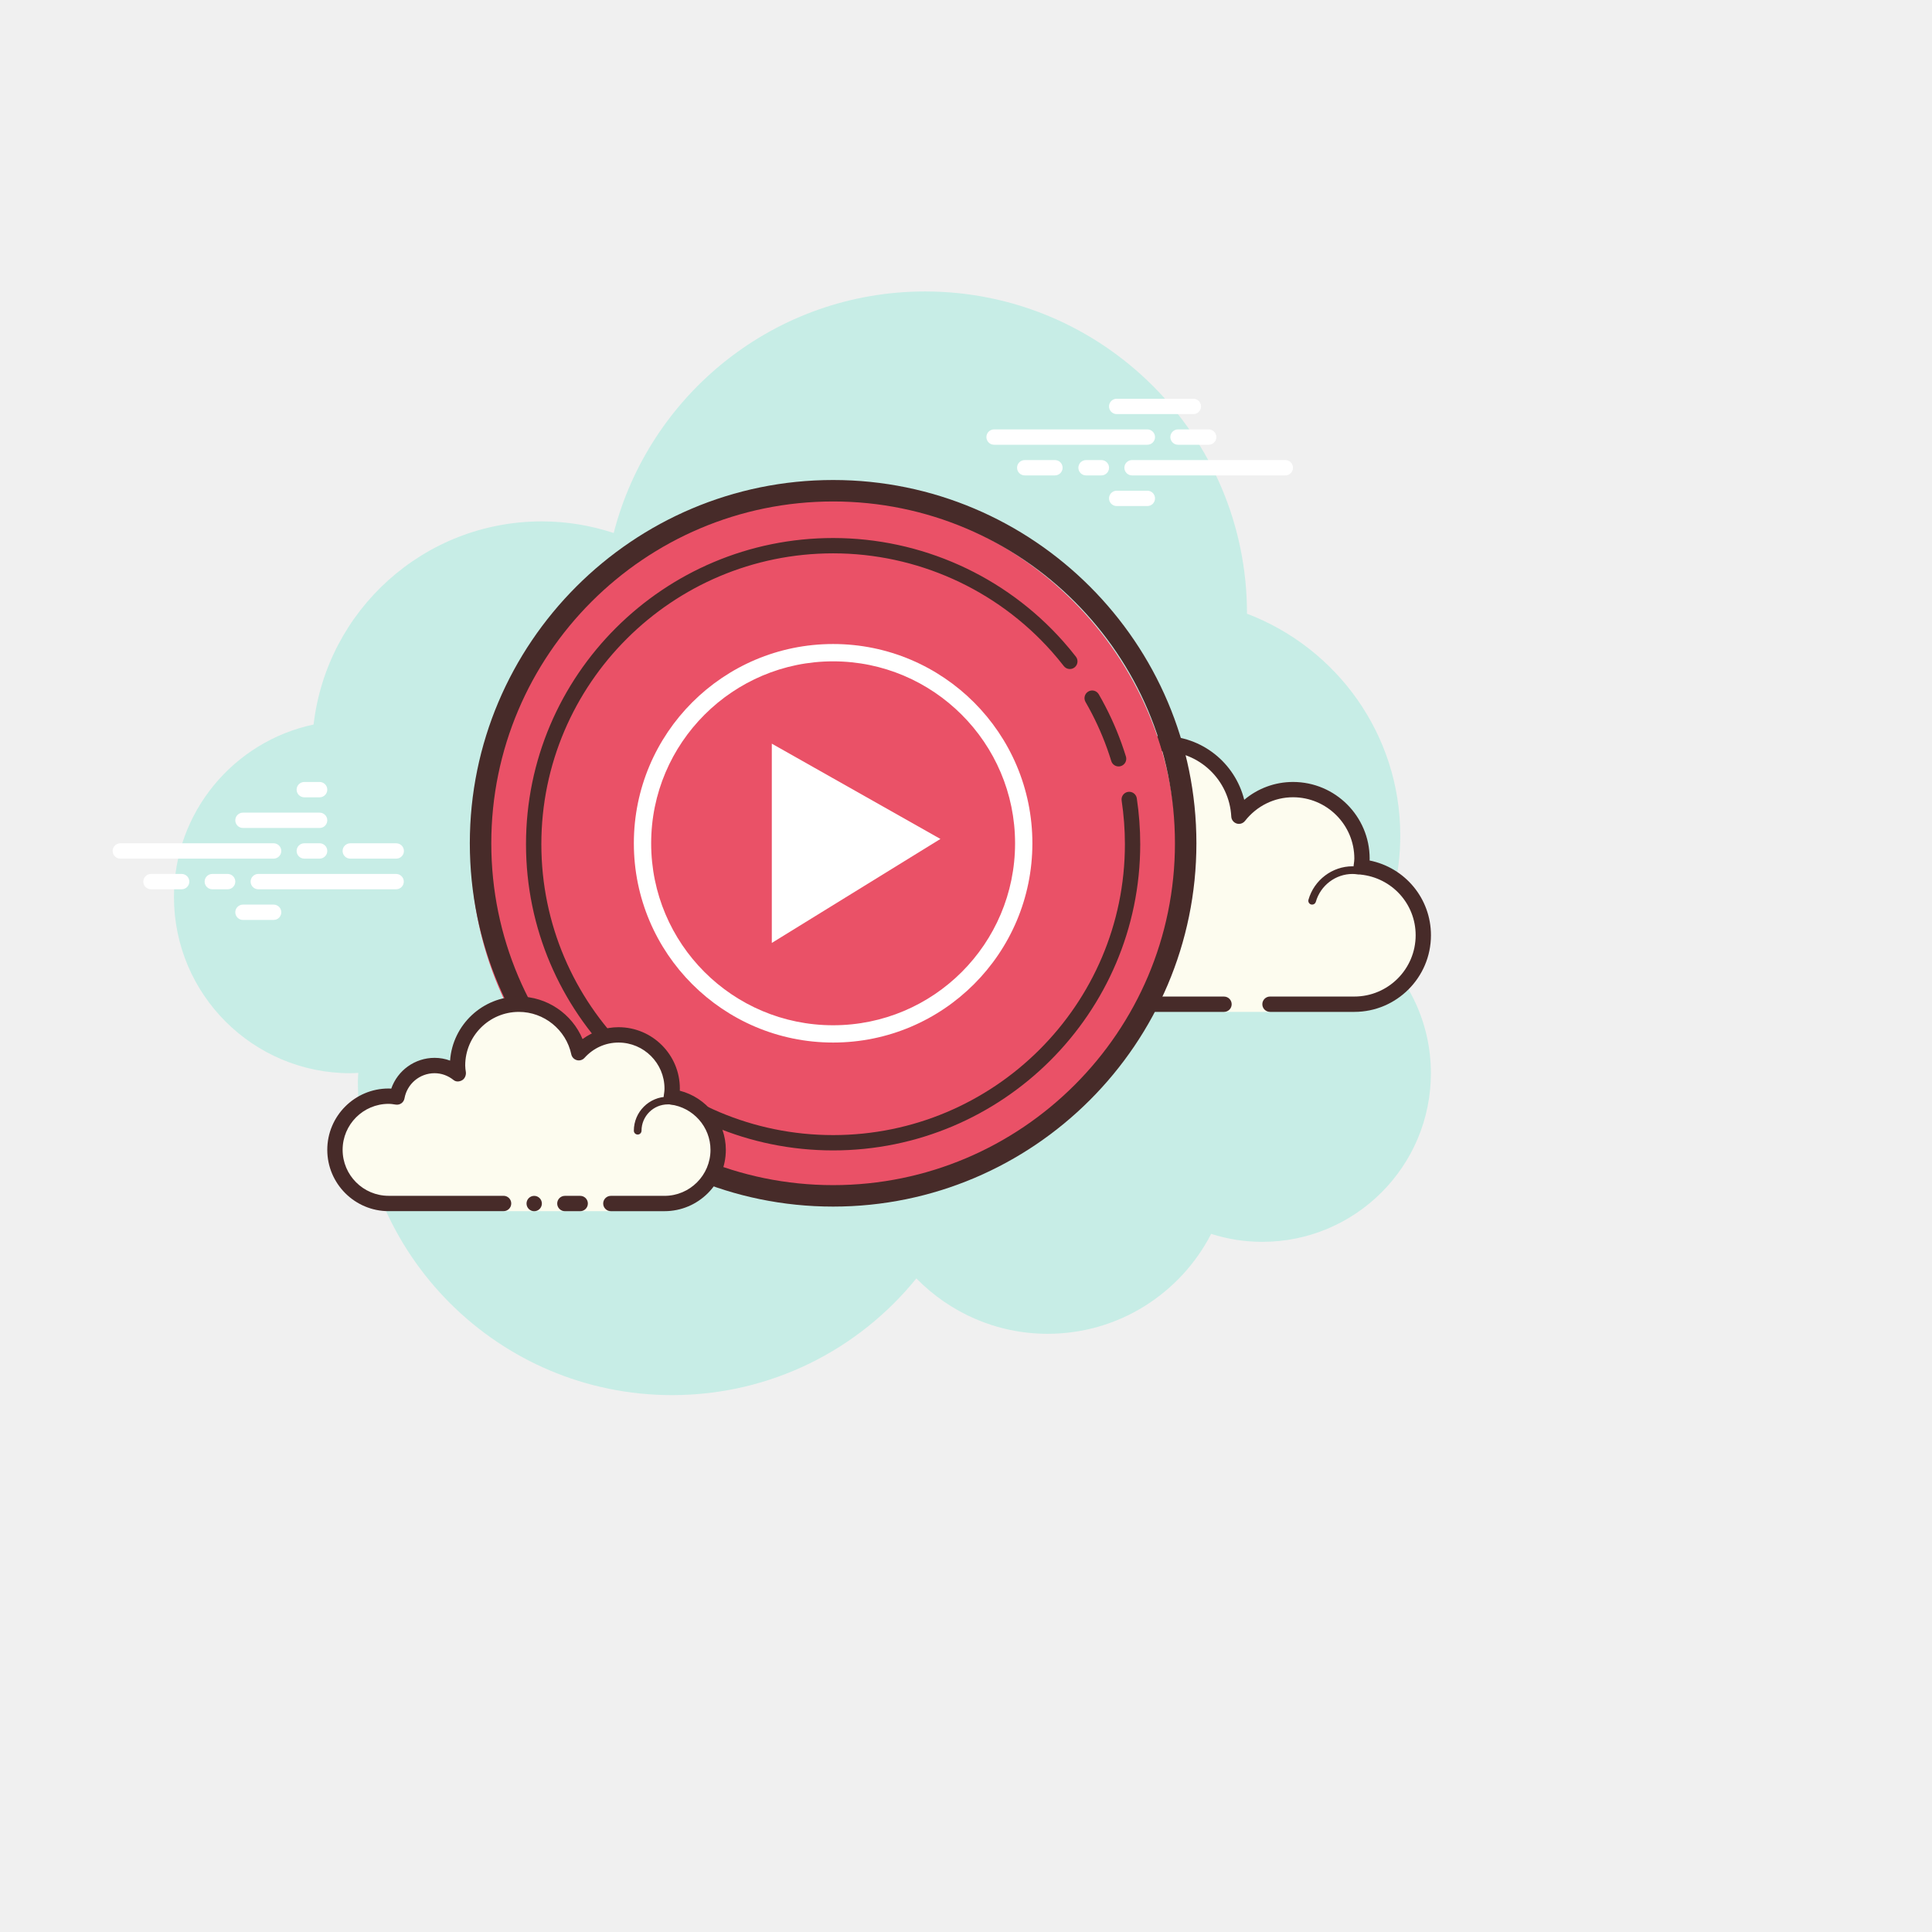
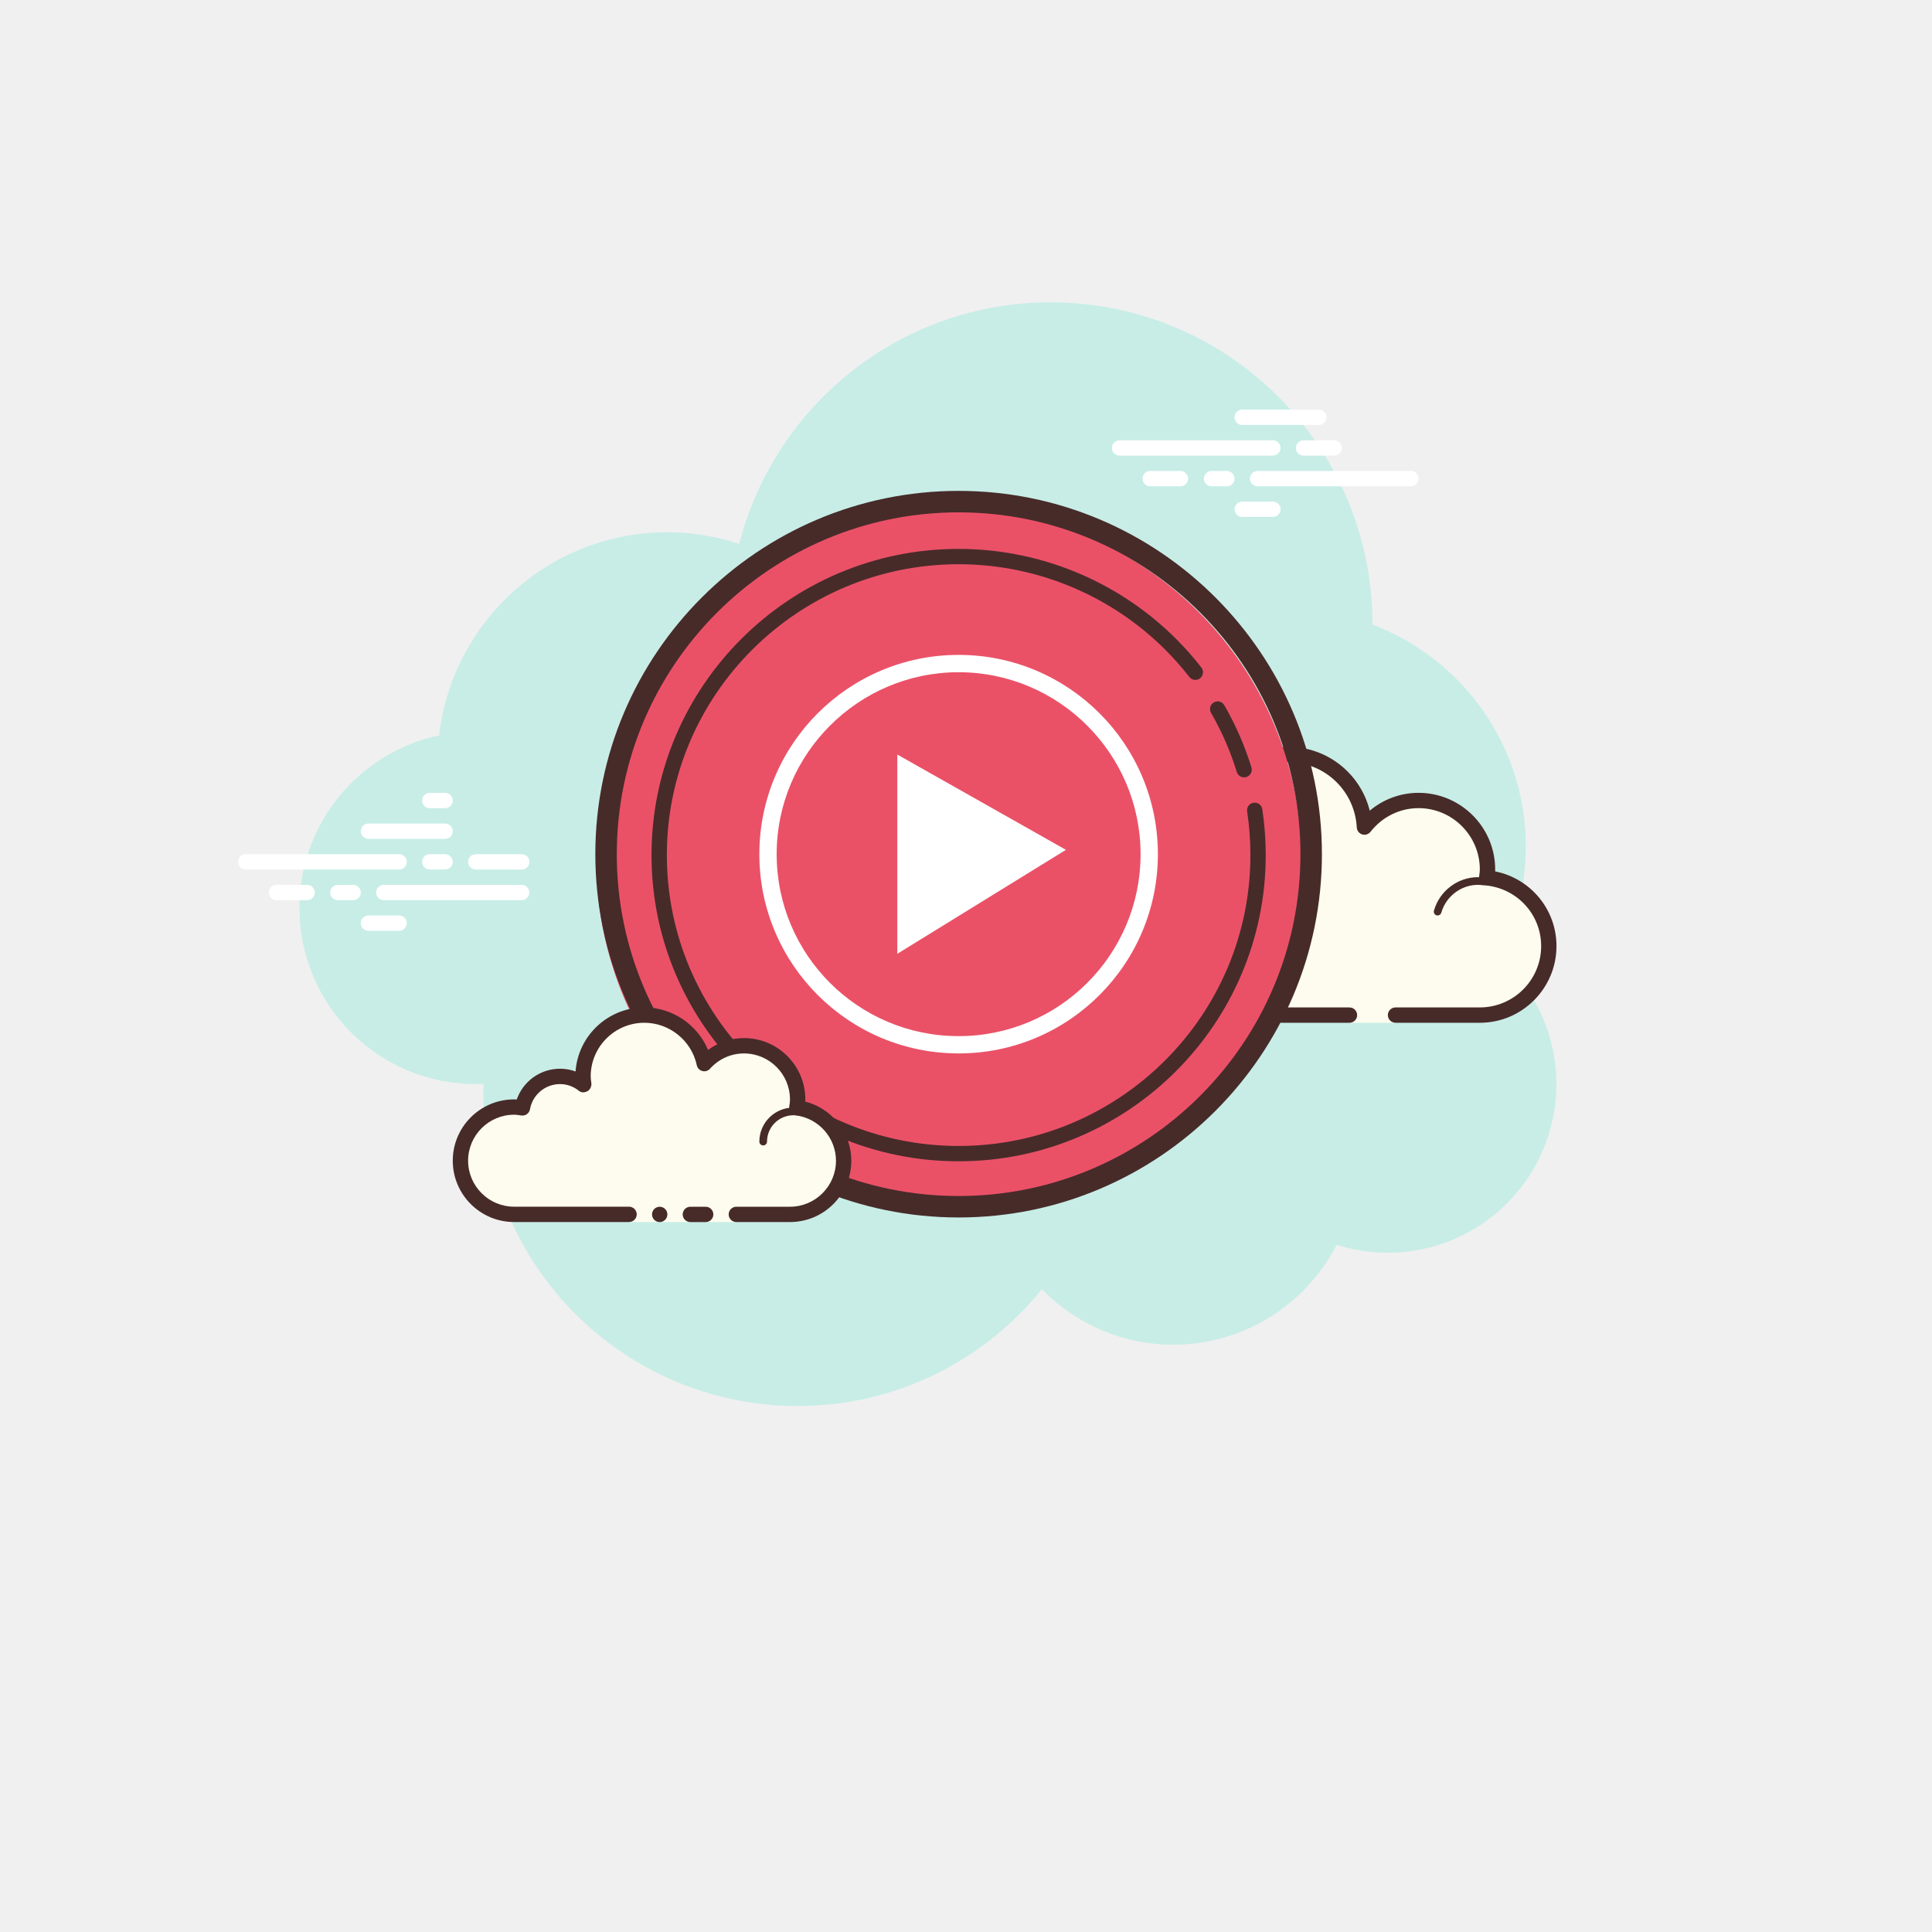
<svg xmlns="http://www.w3.org/2000/svg" viewBox="0 0 100 100" width="100px" height="100px" version="1.1" id="svg147">
  <defs id="defs151" />
-   <path fill="#472b29" d="m 28.444,61.897 c -0.126,0 -0.667,0 -0.793,0 -0.219,0 -0.397,0.178 -0.397,0.397 0,0.219 0.178,0.397 0.397,0.397 0.126,0 0.667,0 0.793,0 0.219,0 0.397,-0.178 0.397,-0.397 0,-0.219 -0.178,-0.397 -0.397,-0.397 z" id="path111" style="stroke-width:0.793" />
-   <path fill="#472b29" d="m 28.444,61.897 c -0.126,0 -0.667,0 -0.793,0 -0.219,0 -0.397,0.178 -0.397,0.397 0,0.219 0.178,0.397 0.397,0.397 0.126,0 0.667,0 0.793,0 0.219,0 0.397,-0.178 0.397,-0.397 0,-0.219 -0.178,-0.397 -0.397,-0.397 z" id="path113" style="stroke-width:0.793" />
-   <path fill="#c7ede6" d="m 71.062,48.973 c 0.901,-1.71 1.416,-3.654 1.416,-5.721 0,-5.253 -3.3,-9.725 -7.935,-11.487 0,-0.006 7.93e-4,-0.011 7.93e-4,-0.017 0,-9.202 -7.46,-16.662 -16.662,-16.662 -7.763,0 -14.266,5.317 -16.117,12.502 -1.171,-0.385 -2.419,-0.601 -3.719,-0.601 -6.103,0 -11.126,4.596 -11.814,10.514 -4.129,0.874 -7.228,4.536 -7.228,8.924 0,5.039 4.085,9.124 9.124,9.124 0.14,0 0.279,-0.009 0.417,-0.017 -0.003,0.139 -0.021,0.275 -0.021,0.414 0,8.983 7.282,16.265 16.265,16.265 5.107,0 9.66,-2.358 12.642,-6.041 1.728,1.765 4.131,2.867 6.796,2.867 3.689,0 6.882,-2.103 8.463,-5.171 0.835,0.266 1.723,0.411 2.645,0.411 4.82,0 8.728,-3.908 8.728,-8.728 0,-2.627 -1.166,-4.977 -3.003,-6.577 z" id="path115" style="stroke-width:0.793" />
-   <path fill="#fdfcef" d="m 63.354,51.98 v 0.397 h 2.38 v -0.397 c 0,0 3.366,0 4.364,0 1.972,0 3.57,-1.599 3.57,-3.57 0,-1.851 -1.414,-3.355 -3.217,-3.535 0.017,-0.144 0.044,-0.284 0.044,-0.432 0,-1.972 -1.599,-3.57 -3.57,-3.57 -1.141,0 -2.145,0.544 -2.798,1.377 -0.111,-2.091 -1.826,-3.758 -3.946,-3.758 -2.191,0 -3.967,1.776 -3.967,3.967 0,0.354 0.061,0.69 0.148,1.017 -0.509,-0.616 -1.27,-1.017 -2.132,-1.017 -1.413,0 -2.566,1.059 -2.741,2.424 -0.144,-0.017 -0.284,-0.044 -0.432,-0.044 -1.972,0 -3.57,1.599 -3.57,3.57 0,1.972 1.599,3.57 3.57,3.57 1.972,0 7.537,0 7.537,0 z" id="path117" style="stroke-width:0.793" />
-   <path fill="#472b29" d="m 60.181,38.095 c -2.406,0 -4.364,1.957 -4.364,4.364 0,0.013 0,0.025 0,0.037 -0.478,-0.282 -1.024,-0.434 -1.587,-0.434 -1.453,0 -2.706,1 -3.061,2.384 -0.037,-0.003 -0.075,-0.004 -0.113,-0.004 -2.187,0 -3.967,1.78 -3.967,3.967 0,2.187 1.78,3.967 3.967,3.967 H 63.354 c 0.219,0 0.397,-0.178 0.397,-0.397 0,-0.219 -0.178,-0.397 -0.397,-0.397 H 51.056 c -1.75,0 -3.174,-1.423 -3.174,-3.174 0,-1.75 1.423,-3.174 3.174,-3.174 0.093,0 0.182,0.013 0.272,0.025 l 0.112,0.015 c 0.017,0.003 0.033,0.003 0.049,0.003 0.195,0 0.367,-0.147 0.393,-0.347 0.152,-1.185 1.161,-2.077 2.348,-2.077 0.702,0 1.367,0.318 1.826,0.873 0.078,0.094 0.191,0.144 0.306,0.144 0.062,0 0.124,-0.014 0.181,-0.044 0.166,-0.085 0.249,-0.275 0.202,-0.455 -0.091,-0.345 -0.134,-0.636 -0.134,-0.915 0,-1.968 1.602,-3.57 3.57,-3.57 1.889,0 3.449,1.485 3.55,3.382 0.009,0.165 0.119,0.307 0.277,0.357 0.04,0.013 0.08,0.019 0.121,0.019 0.119,0 0.235,-0.055 0.311,-0.152 0.612,-0.779 1.517,-1.226 2.486,-1.226 1.75,0 3.174,1.423 3.174,3.174 0,0.093 -0.013,0.182 -0.025,0.272 l -0.015,0.112 c -0.013,0.106 0.017,0.213 0.084,0.296 0.067,0.083 0.164,0.136 0.27,0.147 1.631,0.163 2.86,1.513 2.86,3.14 0,1.75 -1.423,3.174 -3.174,3.174 H 65.735 c -0.219,0 -0.397,0.178 -0.397,0.397 0,0.219 0.178,0.397 0.397,0.397 h 4.364 c 2.187,0 3.967,-1.78 3.967,-3.967 0,-1.902 -1.34,-3.501 -3.176,-3.869 0.002,-0.033 0.003,-0.065 0.003,-0.098 0,-2.187 -1.78,-3.967 -3.967,-3.967 -0.933,0 -1.819,0.33 -2.525,0.924 -0.474,-1.907 -2.191,-3.304 -4.219,-3.304 z" id="path119" style="stroke-width:0.793" />
-   <path fill="#472b29" d="m 58.991,43.649 c -1.113,0 -2.07,0.793 -2.311,1.857 -0.291,-0.176 -0.624,-0.271 -0.962,-0.271 -0.954,0 -1.744,0.712 -1.867,1.641 -0.161,-0.036 -0.314,-0.054 -0.463,-0.054 -1.213,0 -2.23,0.952 -2.315,2.168 -0.008,0.109 0.075,0.205 0.183,0.213 0.005,0 0.009,0 0.014,0 0.103,0 0.19,-0.08 0.198,-0.184 0.071,-1.008 0.913,-1.799 1.919,-1.799 0.182,0 0.373,0.033 0.586,0.101 0.017,0.006 0.036,0.008 0.053,0.008 0.044,0 0.087,-0.016 0.124,-0.043 0.051,-0.036 0.081,-0.102 0.081,-0.165 0,-0.82 0.667,-1.488 1.488,-1.488 0.355,0 0.702,0.133 0.977,0.375 0.037,0.033 0.084,0.05 0.131,0.05 0.025,0 0.05,-0.005 0.074,-0.015 0.07,-0.028 0.117,-0.093 0.123,-0.168 0.083,-1.026 0.947,-1.829 1.968,-1.829 0.165,0 0.337,0.027 0.541,0.085 0.018,0.006 0.037,0.008 0.056,0.008 0.086,0 0.164,-0.058 0.19,-0.144 0.03,-0.106 -0.031,-0.215 -0.136,-0.245 -0.24,-0.068 -0.447,-0.1 -0.65,-0.1 z m 11.015,1.19 c -1.052,0 -1.99,0.712 -2.28,1.731 -0.03,0.106 0.031,0.215 0.136,0.245 0.019,0.005 0.037,0.007 0.055,0.007 0.086,0 0.166,-0.057 0.19,-0.144 0.242,-0.849 1.023,-1.442 1.899,-1.442 0.093,0 0.182,0.011 0.271,0.023 0.009,0.002 0.018,0.003 0.028,0.003 0.096,0 0.182,-0.073 0.195,-0.172 0.015,-0.109 -0.061,-0.209 -0.17,-0.223 -0.106,-0.014 -0.214,-0.027 -0.325,-0.027 z" id="path121" style="stroke-width:0.793" />
-   <circle cx="42.627" cy="44.003" r="18.249" fill="#ea5167" id="circle123" style="stroke-width:0.793" />
-   <path fill="#472b29" d="m 43.122,62.453 c -10.368,0 -18.804,-8.436 -18.804,-18.804 0,-10.368 8.436,-18.804 18.804,-18.804 10.368,0 18.804,8.436 18.804,18.804 0,10.368 -8.436,18.804 -18.804,18.804 z m 0,-36.497 c -9.756,0 -17.693,7.937 -17.693,17.693 0,9.757 7.937,17.693 17.693,17.693 9.756,0 17.693,-7.937 17.693,-17.693 0,-9.756 -7.937,-17.693 -17.693,-17.693 z" id="path125" style="stroke-width:0.793" />
-   <path fill="#ffffff" d="M 14.163,44.442 H 6.228 c -0.219,0 -0.397,-0.178 -0.397,-0.397 0,-0.219 0.178,-0.397 0.397,-0.397 h 7.934 c 0.219,0 0.397,0.178 0.397,0.397 0,0.219 -0.177,0.397 -0.397,0.397 z m 2.38,0 h -0.793 c -0.219,0 -0.397,-0.178 -0.397,-0.397 0,-0.219 0.178,-0.397 0.397,-0.397 h 0.793 c 0.219,0 0.397,0.178 0.397,0.397 0,0.219 -0.177,0.397 -0.397,0.397 z m 3.96,1.587 h -7.134 c -0.219,0 -0.397,-0.178 -0.397,-0.397 0,-0.219 0.178,-0.397 0.397,-0.397 h 7.134 c 0.219,0 0.397,0.178 0.397,0.397 0,0.219 -0.178,0.397 -0.397,0.397 z m -8.72,0 H 10.989 c -0.219,0 -0.397,-0.178 -0.397,-0.397 0,-0.219 0.178,-0.397 0.397,-0.397 h 0.793 c 0.219,0 0.397,0.178 0.397,0.397 0,0.219 -0.177,0.397 -0.397,0.397 z m -2.38,0 H 7.815 c -0.219,0 -0.397,-0.178 -0.397,-0.397 0,-0.219 0.178,-0.397 0.397,-0.397 h 1.587 c 0.219,0 0.397,0.178 0.397,0.397 0,0.219 -0.177,0.397 -0.397,0.397 z m 4.76,1.587 h -1.587 c -0.219,0 -0.397,-0.178 -0.397,-0.397 0,-0.219 0.178,-0.397 0.397,-0.397 h 1.587 c 0.219,0 0.397,0.178 0.397,0.397 0,0.219 -0.178,0.397 -0.397,0.397 z m 2.38,-7.141 c -0.14,0 -0.653,0 -0.793,0 -0.219,0 -0.397,0.178 -0.397,0.397 0,0.219 0.178,0.397 0.397,0.397 0.14,0 0.653,0 0.793,0 0.219,0 0.397,-0.178 0.397,-0.397 0,-0.219 -0.178,-0.397 -0.397,-0.397 z m 0,1.587 c -0.14,0 -3.827,0 -3.967,0 -0.219,0 -0.397,0.178 -0.397,0.397 0,0.219 0.178,0.397 0.397,0.397 0.14,0 3.827,0 3.967,0 0.219,0 0.397,-0.178 0.397,-0.397 0,-0.219 -0.178,-0.397 -0.397,-0.397 z m 3.967,1.587 c -0.14,0 -2.24,0 -2.38,0 -0.219,0 -0.397,0.178 -0.397,0.397 0,0.219 0.178,0.397 0.397,0.397 0.14,0 2.24,0 2.38,0 0.219,0 0.397,-0.178 0.397,-0.397 0,-0.219 -0.178,-0.397 -0.397,-0.397 z" id="path127" style="stroke-width:0.793" />
-   <path fill="#ffffff" d="m 59.387,23.02 h -7.934 c -0.219,0 -0.397,-0.178 -0.397,-0.397 0,-0.219 0.178,-0.397 0.397,-0.397 h 7.934 c 0.219,0 0.397,0.178 0.397,0.397 0,0.219 -0.178,0.397 -0.397,0.397 z m 3.174,0 h -1.587 c -0.219,0 -0.397,-0.178 -0.397,-0.397 0,-0.219 0.178,-0.397 0.397,-0.397 h 1.587 c 0.219,0 0.397,0.178 0.397,0.397 0,0.219 -0.178,0.397 -0.397,0.397 z m 3.967,1.587 h -7.934 c -0.219,0 -0.397,-0.178 -0.397,-0.397 0,-0.219 0.178,-0.397 0.397,-0.397 h 7.934 c 0.219,0 0.397,0.178 0.397,0.397 0,0.219 -0.177,0.397 -0.397,0.397 z m -9.521,0 h -0.793 c -0.219,0 -0.397,-0.178 -0.397,-0.397 0,-0.219 0.178,-0.397 0.397,-0.397 h 0.793 c 0.219,0 0.397,0.178 0.397,0.397 0,0.219 -0.178,0.397 -0.397,0.397 z m -2.404,0 h -1.563 c -0.219,0 -0.397,-0.178 -0.397,-0.397 0,-0.219 0.178,-0.397 0.397,-0.397 h 1.563 c 0.219,0 0.397,0.178 0.397,0.397 0,0.219 -0.178,0.397 -0.397,0.397 z m 7.165,-3.174 H 57.8 c -0.219,0 -0.397,-0.178 -0.397,-0.397 0,-0.219 0.178,-0.397 0.397,-0.397 h 3.967 c 0.219,0 0.397,0.178 0.397,0.397 0,0.219 -0.177,0.397 -0.397,0.397 z m -2.38,4.76 H 57.8 c -0.219,0 -0.397,-0.178 -0.397,-0.397 0,-0.219 0.178,-0.397 0.397,-0.397 h 1.587 c 0.219,0 0.397,0.178 0.397,0.397 0,0.219 -0.178,0.397 -0.397,0.397 z" id="path129" style="stroke-width:0.793" />
-   <path fill="#472b29" d="m 57.898,39.671 c -0.17,0 -0.327,-0.109 -0.379,-0.28 -0.067,-0.218 -0.139,-0.435 -0.215,-0.647 -0.298,-0.832 -0.674,-1.642 -1.117,-2.409 -0.11,-0.19 -0.045,-0.432 0.144,-0.542 0.19,-0.111 0.432,-0.046 0.542,0.145 0.467,0.808 0.863,1.662 1.177,2.537 0.081,0.225 0.156,0.453 0.228,0.682 0.064,0.21 -0.053,0.432 -0.263,0.496 -0.039,0.013 -0.079,0.018 -0.117,0.018 z" id="path131" style="stroke-width:0.793" />
-   <path fill="#472b29" d="m 43.122,59.545 c -8.765,0 -15.896,-7.11 -15.896,-15.849 0,-8.739 7.13,-15.848 15.896,-15.848 4.549,0 8.889,1.949 11.907,5.348 0.228,0.256 0.447,0.521 0.659,0.793 0.134,0.173 0.103,0.422 -0.069,0.556 -0.173,0.136 -0.422,0.104 -0.557,-0.07 -0.201,-0.258 -0.409,-0.509 -0.626,-0.753 -2.867,-3.229 -6.991,-5.081 -11.313,-5.081 -8.328,0 -15.103,6.754 -15.103,15.055 0,8.302 6.774,15.056 15.102,15.056 8.328,0 15.103,-6.754 15.103,-15.056 0,-0.758 -0.057,-1.517 -0.169,-2.258 -0.033,-0.217 0.117,-0.419 0.333,-0.451 0.218,-0.031 0.419,0.117 0.451,0.332 0.118,0.78 0.178,1.58 0.178,2.377 0,8.739 -7.131,15.849 -15.896,15.849 z" id="path133" style="stroke-width:0.793" />
-   <path fill="#fdfcef" d="m 31.618,62.294 c 0,0 1.243,0 2.777,0 1.534,0 2.777,-1.243 2.777,-2.777 0,-1.413 -1.059,-2.566 -2.424,-2.741 0.022,-0.142 0.044,-0.284 0.044,-0.432 0,-1.534 -1.243,-2.777 -2.777,-2.777 -0.819,0 -1.547,0.361 -2.055,0.924 -0.305,-1.434 -1.577,-2.511 -3.102,-2.511 -1.753,0 -3.174,1.421 -3.174,3.174 0,0.152 0.024,0.297 0.044,0.443 -0.34,-0.273 -0.765,-0.443 -1.235,-0.443 -0.974,0 -1.781,0.704 -1.948,1.63 -0.142,-0.022 -0.284,-0.044 -0.432,-0.044 -1.534,0 -2.777,1.243 -2.777,2.777 0,1.534 1.243,2.777 2.777,2.777 1.534,0 5.951,0 5.951,0 v 0.397 h 5.554 z" id="path135" style="stroke-width:0.793" />
-   <path fill="#472b29" d="m 33.006,58.724 c -0.109,0 -0.198,-0.089 -0.198,-0.198 0,-0.97 0.789,-1.76 1.76,-1.76 0.027,0.007 0.585,-7.93e-4 0.987,0.108 0.106,0.029 0.168,0.137 0.14,0.243 -0.029,0.106 -0.137,0.169 -0.243,0.14 -0.352,-0.095 -0.873,-0.095 -0.883,-0.094 -0.752,0 -1.364,0.612 -1.364,1.363 0,0.109 -0.089,0.198 -0.198,0.198 z m -5.356,3.174 c -0.219,0 -0.397,0.178 -0.397,0.397 0,0.219 0.178,0.397 0.397,0.397 0.219,0 0.397,-0.178 0.397,-0.397 0,-0.219 -0.178,-0.397 -0.397,-0.397 z" id="path137" style="stroke-width:0.793" />
-   <path fill="#472b29" d="m 34.395,62.691 h -2.777 c -0.219,0 -0.397,-0.178 -0.397,-0.397 0,-0.219 0.178,-0.397 0.397,-0.397 h 2.777 c 1.312,0 2.38,-1.068 2.38,-2.38 0,-1.187 -0.893,-2.196 -2.077,-2.348 -0.106,-0.014 -0.202,-0.07 -0.267,-0.156 -0.064,-0.086 -0.091,-0.194 -0.075,-0.299 0.018,-0.122 0.038,-0.244 0.038,-0.371 0,-1.312 -1.068,-2.38 -2.38,-2.38 -0.674,0 -1.3,0.282 -1.761,0.793 -0.099,0.11 -0.255,0.157 -0.397,0.117 -0.144,-0.039 -0.255,-0.155 -0.286,-0.301 -0.271,-1.273 -1.412,-2.197 -2.714,-2.197 -1.531,0 -2.777,1.246 -2.777,2.777 0,0.113 0.017,0.222 0.033,0.332 0.023,0.161 -0.05,0.348 -0.192,0.428 -0.142,0.081 -0.314,0.094 -0.441,-0.008 -0.29,-0.232 -0.63,-0.355 -0.986,-0.355 -0.766,0 -1.422,0.548 -1.557,1.304 -0.038,0.212 -0.235,0.354 -0.451,0.321 -0.122,-0.019 -0.244,-0.039 -0.371,-0.039 -1.312,0 -2.38,1.068 -2.38,2.38 0,1.312 1.068,2.38 2.38,2.38 h 5.951 c 0.219,0 0.397,0.178 0.397,0.397 0,0.219 -0.178,0.397 -0.397,0.397 h -5.951 c -1.75,0 -3.174,-1.423 -3.174,-3.174 0,-1.75 1.423,-3.174 3.174,-3.174 0.047,0 0.092,0.002 0.138,0.005 0.328,-0.941 1.219,-1.592 2.242,-1.592 0.277,0 0.547,0.048 0.802,0.143 0.131,-1.851 1.678,-3.316 3.562,-3.316 1.453,0 2.75,0.894 3.295,2.201 0.54,-0.395 1.192,-0.614 1.862,-0.614 1.75,0 3.174,1.423 3.174,3.174 0,0.038 -7.93e-4,0.075 -0.003,0.113 1.383,0.355 2.383,1.608 2.383,3.061 0,1.75 -1.423,3.174 -3.174,3.174 z" id="path139" style="stroke-width:0.793" />
-   <path fill="#472b29" d="m 30.031,61.897 c -0.126,0 -0.667,0 -0.793,0 -0.219,0 -0.397,0.178 -0.397,0.397 0,0.219 0.178,0.397 0.397,0.397 0.126,0 0.667,0 0.793,0 0.219,0 0.397,-0.178 0.397,-0.397 0,-0.219 -0.178,-0.397 -0.397,-0.397 z" id="path141" style="stroke-width:0.793" />
-   <polygon fill="#ffffff" points="48,43.5 48,56.5 59,49.717 " id="polygon143" transform="matrix(0.7934156,0,0,0.7934156,1.864671,3.977911)" />
-   <path fill="#ffffff" d="m 43.122,34.231 c 5.179,0 9.418,4.215 9.418,9.418 0,5.202 -4.215,9.418 -9.418,9.418 -5.202,0 -9.418,-4.215 -9.418,-9.418 0,-5.202 4.238,-9.418 9.418,-9.418 m 0,-0.897 c -5.695,0 -10.314,4.619 -10.314,10.314 0,5.695 4.619,10.314 10.314,10.314 5.695,0 10.314,-4.619 10.314,-10.314 0,-5.695 -4.619,-10.314 -10.314,-10.314 z" id="path145" style="stroke-width:0.793" />
+   <path fill="#472b29" d="m 34.94,62.461 c -0.126,0 -0.667,0 -0.793,0 -0.219,0 -0.397,0.178 -0.397,0.397 0,0.219 0.178,0.397 0.397,0.397 0.126,0 0.667,0 0.793,0 0.219,0 0.397,-0.178 0.397,-0.397 0,-0.219 -0.178,-0.397 -0.397,-0.397 z" id="path111" style="stroke-width:0.793" />
+   <path fill="#472b29" d="m 34.94,62.461 c -0.126,0 -0.667,0 -0.793,0 -0.219,0 -0.397,0.178 -0.397,0.397 0,0.219 0.178,0.397 0.397,0.397 0.126,0 0.667,0 0.793,0 0.219,0 0.397,-0.178 0.397,-0.397 0,-0.219 -0.178,-0.397 -0.397,-0.397 z" id="path113" style="stroke-width:0.793" />
+   <path fill="#c7ede6" d="m 77.558,49.536 c 0.901,-1.71 1.416,-3.654 1.416,-5.721 0,-5.253 -3.3,-9.725 -7.935,-11.487 0,-0.006 7.93e-4,-0.011 7.93e-4,-0.017 0,-9.202 -7.46,-16.662 -16.662,-16.662 -7.763,0 -14.266,5.317 -16.117,12.502 -1.171,-0.385 -2.419,-0.601 -3.719,-0.601 -6.103,0 -11.126,4.596 -11.814,10.514 -4.129,0.874 -7.228,4.536 -7.228,8.924 0,5.039 4.085,9.124 9.124,9.124 0.14,0 0.279,-0.009 0.417,-0.017 -0.003,0.139 -0.021,0.275 -0.021,0.414 0,8.983 7.282,16.265 16.265,16.265 5.107,0 9.66,-2.358 12.642,-6.041 1.728,1.765 4.131,2.867 6.796,2.867 3.689,0 6.882,-2.103 8.463,-5.171 0.835,0.266 1.723,0.411 2.645,0.411 4.82,0 8.728,-3.908 8.728,-8.728 0,-2.627 -1.166,-4.977 -3.003,-6.577 z" id="path115" style="stroke-width:0.793" />
+   <path fill="#fdfcef" d="m 69.85,52.543 v 0.397 h 2.38 v -0.397 c 0,0 3.366,0 4.364,0 1.972,0 3.57,-1.599 3.57,-3.57 0,-1.851 -1.414,-3.355 -3.217,-3.535 0.017,-0.144 0.044,-0.284 0.044,-0.432 0,-1.972 -1.599,-3.57 -3.57,-3.57 -1.141,0 -2.145,0.544 -2.798,1.377 -0.111,-2.091 -1.826,-3.758 -3.946,-3.758 -2.191,0 -3.967,1.776 -3.967,3.967 0,0.354 0.061,0.69 0.148,1.017 -0.509,-0.616 -1.27,-1.017 -2.132,-1.017 -1.413,0 -2.566,1.059 -2.741,2.424 -0.144,-0.017 -0.284,-0.044 -0.432,-0.044 -1.972,0 -3.57,1.599 -3.57,3.57 0,1.972 1.599,3.57 3.57,3.57 1.972,0 7.537,0 7.537,0 z" id="path117" style="stroke-width:0.793" />
+   <path fill="#472b29" d="m 66.676,38.658 c -2.406,0 -4.364,1.957 -4.364,4.364 0,0.013 0,0.025 0,0.037 -0.478,-0.282 -1.024,-0.434 -1.587,-0.434 -1.453,0 -2.706,1 -3.061,2.384 -0.037,-0.003 -0.075,-0.004 -0.113,-0.004 -2.187,0 -3.967,1.78 -3.967,3.967 0,2.187 1.78,3.967 3.967,3.967 h 12.298 c 0.219,0 0.397,-0.178 0.397,-0.397 0,-0.219 -0.178,-0.397 -0.397,-0.397 H 57.552 c -1.75,0 -3.174,-1.423 -3.174,-3.174 0,-1.75 1.423,-3.174 3.174,-3.174 0.093,0 0.182,0.013 0.272,0.025 l 0.112,0.015 c 0.017,0.003 0.033,0.003 0.049,0.003 0.195,0 0.367,-0.147 0.393,-0.347 0.152,-1.185 1.161,-2.077 2.348,-2.077 0.702,0 1.367,0.318 1.826,0.873 0.078,0.094 0.191,0.144 0.306,0.144 0.062,0 0.124,-0.014 0.181,-0.044 0.166,-0.085 0.249,-0.275 0.202,-0.455 -0.091,-0.345 -0.134,-0.636 -0.134,-0.915 0,-1.968 1.602,-3.57 3.57,-3.57 1.889,0 3.449,1.485 3.55,3.382 0.009,0.165 0.119,0.307 0.277,0.357 0.04,0.013 0.08,0.019 0.121,0.019 0.119,0 0.235,-0.055 0.311,-0.152 0.612,-0.779 1.517,-1.226 2.486,-1.226 1.75,0 3.174,1.423 3.174,3.174 0,0.093 -0.013,0.182 -0.025,0.272 l -0.015,0.112 c -0.013,0.106 0.017,0.213 0.084,0.296 0.067,0.083 0.164,0.136 0.27,0.147 1.631,0.163 2.86,1.513 2.86,3.14 0,1.75 -1.423,3.174 -3.174,3.174 h -4.364 c -0.219,0 -0.397,0.178 -0.397,0.397 0,0.219 0.178,0.397 0.397,0.397 h 4.364 c 2.187,0 3.967,-1.78 3.967,-3.967 0,-1.902 -1.34,-3.501 -3.176,-3.869 0.002,-0.033 0.003,-0.065 0.003,-0.098 0,-2.187 -1.78,-3.967 -3.967,-3.967 -0.933,0 -1.819,0.33 -2.525,0.924 -0.474,-1.907 -2.191,-3.304 -4.219,-3.304 z" id="path119" style="stroke-width:0.793" />
+   <path fill="#472b29" d="m 65.486,44.212 c -1.113,0 -2.07,0.793 -2.311,1.857 -0.291,-0.176 -0.624,-0.271 -0.962,-0.271 -0.954,0 -1.744,0.712 -1.867,1.641 -0.161,-0.036 -0.314,-0.054 -0.463,-0.054 -1.213,0 -2.23,0.952 -2.315,2.168 -0.008,0.109 0.075,0.205 0.183,0.213 0.005,0 0.009,0 0.014,0 0.103,0 0.19,-0.08 0.198,-0.184 0.071,-1.008 0.913,-1.799 1.919,-1.799 0.182,0 0.373,0.033 0.586,0.101 0.017,0.006 0.036,0.008 0.053,0.008 0.044,0 0.087,-0.016 0.124,-0.043 0.051,-0.036 0.081,-0.102 0.081,-0.165 0,-0.82 0.667,-1.488 1.488,-1.488 0.355,0 0.702,0.133 0.977,0.375 0.037,0.033 0.084,0.05 0.131,0.05 0.025,0 0.05,-0.005 0.074,-0.015 0.07,-0.028 0.117,-0.093 0.123,-0.168 0.083,-1.026 0.947,-1.829 1.968,-1.829 0.165,0 0.337,0.027 0.541,0.085 0.018,0.006 0.037,0.008 0.056,0.008 0.086,0 0.164,-0.058 0.19,-0.144 0.03,-0.106 -0.031,-0.215 -0.136,-0.245 -0.24,-0.068 -0.447,-0.1 -0.65,-0.1 z m 11.015,1.19 c -1.052,0 -1.99,0.712 -2.28,1.731 -0.03,0.106 0.031,0.215 0.136,0.245 0.019,0.005 0.037,0.007 0.055,0.007 0.086,0 0.166,-0.057 0.19,-0.144 0.242,-0.849 1.023,-1.442 1.899,-1.442 0.093,0 0.182,0.011 0.271,0.023 0.009,0.002 0.018,0.003 0.028,0.003 0.096,0 0.182,-0.073 0.195,-0.172 0.015,-0.109 -0.061,-0.209 -0.17,-0.223 -0.106,-0.014 -0.214,-0.027 -0.325,-0.027 z" id="path121" style="stroke-width:0.793" />
+   <circle cx="49.123" cy="44.567" r="18.249" fill="#ea5167" id="circle123" style="stroke-width:0.793" />
+   <path fill="#472b29" d="m 49.618,63.016 c -10.368,0 -18.804,-8.436 -18.804,-18.804 0,-10.368 8.436,-18.804 18.804,-18.804 10.368,0 18.804,8.436 18.804,18.804 0,10.368 -8.436,18.804 -18.804,18.804 z m 0,-36.497 c -9.756,0 -17.693,7.937 -17.693,17.693 0,9.757 7.937,17.693 17.693,17.693 9.756,0 17.693,-7.937 17.693,-17.693 0,-9.756 -7.937,-17.693 -17.693,-17.693 z" id="path125" style="stroke-width:0.793" />
+   <path fill="#ffffff" d="M 20.658,45.006 H 12.724 c -0.219,0 -0.397,-0.178 -0.397,-0.397 0,-0.219 0.178,-0.397 0.397,-0.397 h 7.934 c 0.219,0 0.397,0.178 0.397,0.397 0,0.219 -0.177,0.397 -0.397,0.397 z m 2.38,0 h -0.793 c -0.219,0 -0.397,-0.178 -0.397,-0.397 0,-0.219 0.178,-0.397 0.397,-0.397 h 0.793 c 0.219,0 0.397,0.178 0.397,0.397 0,0.219 -0.177,0.397 -0.397,0.397 z m 3.96,1.587 H 19.865 c -0.219,0 -0.397,-0.178 -0.397,-0.397 0,-0.219 0.178,-0.397 0.397,-0.397 h 7.134 c 0.219,0 0.397,0.178 0.397,0.397 0,0.219 -0.178,0.397 -0.397,0.397 z m -8.72,0 h -0.793 c -0.219,0 -0.397,-0.178 -0.397,-0.397 0,-0.219 0.178,-0.397 0.397,-0.397 h 0.793 c 0.219,0 0.397,0.178 0.397,0.397 0,0.219 -0.177,0.397 -0.397,0.397 z m -2.38,0 h -1.587 c -0.219,0 -0.397,-0.178 -0.397,-0.397 0,-0.219 0.178,-0.397 0.397,-0.397 h 1.587 c 0.219,0 0.397,0.178 0.397,0.397 0,0.219 -0.177,0.397 -0.397,0.397 z m 4.76,1.587 h -1.587 c -0.219,0 -0.397,-0.178 -0.397,-0.397 0,-0.219 0.178,-0.397 0.397,-0.397 h 1.587 c 0.219,0 0.397,0.178 0.397,0.397 0,0.219 -0.178,0.397 -0.397,0.397 z m 2.38,-7.141 c -0.14,0 -0.653,0 -0.793,0 -0.219,0 -0.397,0.178 -0.397,0.397 0,0.219 0.178,0.397 0.397,0.397 0.14,0 0.653,0 0.793,0 0.219,0 0.397,-0.178 0.397,-0.397 0,-0.219 -0.178,-0.397 -0.397,-0.397 z m 0,1.587 c -0.14,0 -3.827,0 -3.967,0 -0.219,0 -0.397,0.178 -0.397,0.397 0,0.219 0.178,0.397 0.397,0.397 0.14,0 3.827,0 3.967,0 0.219,0 0.397,-0.178 0.397,-0.397 0,-0.219 -0.178,-0.397 -0.397,-0.397 z m 3.967,1.587 c -0.14,0 -2.24,0 -2.38,0 -0.219,0 -0.397,0.178 -0.397,0.397 0,0.219 0.178,0.397 0.397,0.397 0.14,0 2.24,0 2.38,0 0.219,0 0.397,-0.178 0.397,-0.397 0,-0.219 -0.178,-0.397 -0.397,-0.397 z" id="path127" style="stroke-width:0.793" />
+   <path fill="#ffffff" d="m 65.883,23.583 h -7.934 c -0.219,0 -0.397,-0.178 -0.397,-0.397 0,-0.219 0.178,-0.397 0.397,-0.397 h 7.934 c 0.219,0 0.397,0.178 0.397,0.397 0,0.219 -0.178,0.397 -0.397,0.397 z m 3.174,0 h -1.587 c -0.219,0 -0.397,-0.178 -0.397,-0.397 0,-0.219 0.178,-0.397 0.397,-0.397 h 1.587 c 0.219,0 0.397,0.178 0.397,0.397 0,0.219 -0.178,0.397 -0.397,0.397 z m 3.967,1.587 h -7.934 c -0.219,0 -0.397,-0.178 -0.397,-0.397 0,-0.219 0.178,-0.397 0.397,-0.397 h 7.934 c 0.219,0 0.397,0.178 0.397,0.397 0,0.219 -0.177,0.397 -0.397,0.397 z m -9.521,0 h -0.793 c -0.219,0 -0.397,-0.178 -0.397,-0.397 0,-0.219 0.178,-0.397 0.397,-0.397 h 0.793 c 0.219,0 0.397,0.178 0.397,0.397 0,0.219 -0.178,0.397 -0.397,0.397 z m -2.404,0 H 59.536 c -0.219,0 -0.397,-0.178 -0.397,-0.397 0,-0.219 0.178,-0.397 0.397,-0.397 h 1.563 c 0.219,0 0.397,0.178 0.397,0.397 0,0.219 -0.178,0.397 -0.397,0.397 z m 7.165,-3.174 h -3.967 c -0.219,0 -0.397,-0.178 -0.397,-0.397 0,-0.219 0.178,-0.397 0.397,-0.397 h 3.967 c 0.219,0 0.397,0.178 0.397,0.397 0,0.219 -0.177,0.397 -0.397,0.397 z m -2.38,4.76 h -1.587 c -0.219,0 -0.397,-0.178 -0.397,-0.397 0,-0.219 0.178,-0.397 0.397,-0.397 h 1.587 c 0.219,0 0.397,0.178 0.397,0.397 0,0.219 -0.178,0.397 -0.397,0.397 z" id="path129" style="stroke-width:0.793" />
+   <path fill="#472b29" d="m 64.394,40.235 c -0.17,0 -0.327,-0.109 -0.379,-0.28 -0.067,-0.218 -0.139,-0.435 -0.215,-0.647 -0.298,-0.832 -0.674,-1.642 -1.117,-2.409 -0.11,-0.19 -0.045,-0.432 0.144,-0.542 0.19,-0.111 0.432,-0.046 0.542,0.145 0.467,0.808 0.863,1.662 1.177,2.537 0.081,0.225 0.156,0.453 0.228,0.682 0.064,0.21 -0.053,0.432 -0.263,0.496 -0.039,0.013 -0.079,0.018 -0.117,0.018 z" id="path131" style="stroke-width:0.793" />
+   <path fill="#472b29" d="m 49.618,60.108 c -8.765,0 -15.896,-7.11 -15.896,-15.849 0,-8.739 7.13,-15.848 15.896,-15.848 4.549,0 8.889,1.949 11.907,5.348 0.228,0.256 0.447,0.521 0.659,0.793 0.134,0.173 0.103,0.422 -0.069,0.556 -0.173,0.136 -0.422,0.104 -0.557,-0.07 -0.201,-0.258 -0.409,-0.509 -0.626,-0.753 -2.867,-3.229 -6.991,-5.081 -11.313,-5.081 -8.328,0 -15.103,6.754 -15.103,15.055 0,8.302 6.774,15.056 15.102,15.056 8.328,0 15.103,-6.754 15.103,-15.056 0,-0.758 -0.057,-1.517 -0.169,-2.258 -0.033,-0.217 0.117,-0.419 0.333,-0.451 0.218,-0.031 0.419,0.117 0.451,0.332 0.118,0.78 0.178,1.58 0.178,2.377 0,8.739 -7.131,15.849 -15.896,15.849 z" id="path133" style="stroke-width:0.793" />
+   <path fill="#fdfcef" d="m 38.113,62.857 c 0,0 1.243,0 2.777,0 1.534,0 2.777,-1.243 2.777,-2.777 0,-1.413 -1.059,-2.566 -2.424,-2.741 0.022,-0.142 0.044,-0.284 0.044,-0.432 0,-1.534 -1.243,-2.777 -2.777,-2.777 -0.819,0 -1.547,0.361 -2.055,0.924 -0.305,-1.434 -1.577,-2.511 -3.102,-2.511 -1.753,0 -3.174,1.421 -3.174,3.174 0,0.152 0.024,0.297 0.044,0.443 -0.34,-0.273 -0.765,-0.443 -1.235,-0.443 -0.974,0 -1.781,0.704 -1.948,1.63 -0.142,-0.022 -0.284,-0.044 -0.432,-0.044 -1.534,0 -2.777,1.243 -2.777,2.777 0,1.534 1.243,2.777 2.777,2.777 1.534,0 5.951,0 5.951,0 v 0.397 h 5.554 z" id="path135" style="stroke-width:0.793" />
+   <path fill="#472b29" d="m 39.502,59.287 c -0.109,0 -0.198,-0.089 -0.198,-0.198 0,-0.97 0.789,-1.76 1.76,-1.76 0.027,0.007 0.585,-7.93e-4 0.987,0.108 0.106,0.029 0.168,0.137 0.14,0.243 -0.029,0.106 -0.137,0.169 -0.243,0.14 -0.352,-0.095 -0.873,-0.095 -0.883,-0.094 -0.752,0 -1.364,0.612 -1.364,1.363 0,0.109 -0.089,0.198 -0.198,0.198 z m -5.356,3.174 c -0.219,0 -0.397,0.178 -0.397,0.397 0,0.219 0.178,0.397 0.397,0.397 0.219,0 0.397,-0.178 0.397,-0.397 0,-0.219 -0.178,-0.397 -0.397,-0.397 z" id="path137" style="stroke-width:0.793" />
+   <path fill="#472b29" d="m 40.89,63.254 h -2.777 c -0.219,0 -0.397,-0.178 -0.397,-0.397 0,-0.219 0.178,-0.397 0.397,-0.397 h 2.777 c 1.312,0 2.38,-1.068 2.38,-2.38 0,-1.187 -0.893,-2.196 -2.077,-2.348 -0.106,-0.014 -0.202,-0.07 -0.267,-0.156 -0.064,-0.086 -0.091,-0.194 -0.075,-0.299 0.018,-0.122 0.038,-0.244 0.038,-0.371 0,-1.312 -1.068,-2.38 -2.38,-2.38 -0.674,0 -1.3,0.282 -1.761,0.793 -0.099,0.11 -0.255,0.157 -0.397,0.117 -0.144,-0.039 -0.255,-0.155 -0.286,-0.301 -0.271,-1.273 -1.412,-2.197 -2.714,-2.197 -1.531,0 -2.777,1.246 -2.777,2.777 0,0.113 0.017,0.222 0.033,0.332 0.023,0.161 -0.05,0.348 -0.192,0.428 -0.142,0.081 -0.314,0.094 -0.441,-0.008 -0.29,-0.232 -0.63,-0.355 -0.986,-0.355 -0.766,0 -1.422,0.548 -1.557,1.304 -0.038,0.212 -0.235,0.354 -0.451,0.321 -0.122,-0.019 -0.244,-0.039 -0.371,-0.039 -1.312,0 -2.38,1.068 -2.38,2.38 0,1.312 1.068,2.38 2.38,2.38 h 5.951 c 0.219,0 0.397,0.178 0.397,0.397 0,0.219 -0.178,0.397 -0.397,0.397 h -5.951 c -1.75,0 -3.174,-1.423 -3.174,-3.174 0,-1.75 1.423,-3.174 3.174,-3.174 0.047,0 0.092,0.002 0.138,0.005 0.328,-0.941 1.219,-1.592 2.242,-1.592 0.277,0 0.547,0.048 0.802,0.143 0.131,-1.851 1.678,-3.316 3.562,-3.316 1.453,0 2.75,0.894 3.295,2.201 0.54,-0.395 1.192,-0.614 1.862,-0.614 1.75,0 3.174,1.423 3.174,3.174 0,0.038 -7.93e-4,0.075 -0.003,0.113 1.383,0.355 2.383,1.608 2.383,3.061 0,1.75 -1.423,3.174 -3.174,3.174 z" id="path139" style="stroke-width:0.793" />
+   <path fill="#472b29" d="m 36.526,62.461 c -0.126,0 -0.667,0 -0.793,0 -0.219,0 -0.397,0.178 -0.397,0.397 0,0.219 0.178,0.397 0.397,0.397 0.126,0 0.667,0 0.793,0 0.219,0 0.397,-0.178 0.397,-0.397 0,-0.219 -0.178,-0.397 -0.397,-0.397 z" id="path141" style="stroke-width:0.793" />
+   <polygon fill="#ffffff" points="48,56.5 59,49.717 48,43.5 " id="polygon143" transform="matrix(0.7934156,0,0,0.7934156,8.360235,4.541322)" />
+   <path fill="#ffffff" d="m 49.618,34.794 c 5.179,0 9.418,4.215 9.418,9.418 0,5.202 -4.215,9.418 -9.418,9.418 -5.202,0 -9.418,-4.215 -9.418,-9.418 0,-5.202 4.238,-9.418 9.418,-9.418 m 0,-0.897 c -5.695,0 -10.314,4.619 -10.314,10.314 0,5.695 4.619,10.314 10.314,10.314 5.695,0 10.314,-4.619 10.314,-10.314 0,-5.695 -4.619,-10.314 -10.314,-10.314 z" id="path145" style="stroke-width:0.793" />
</svg>
